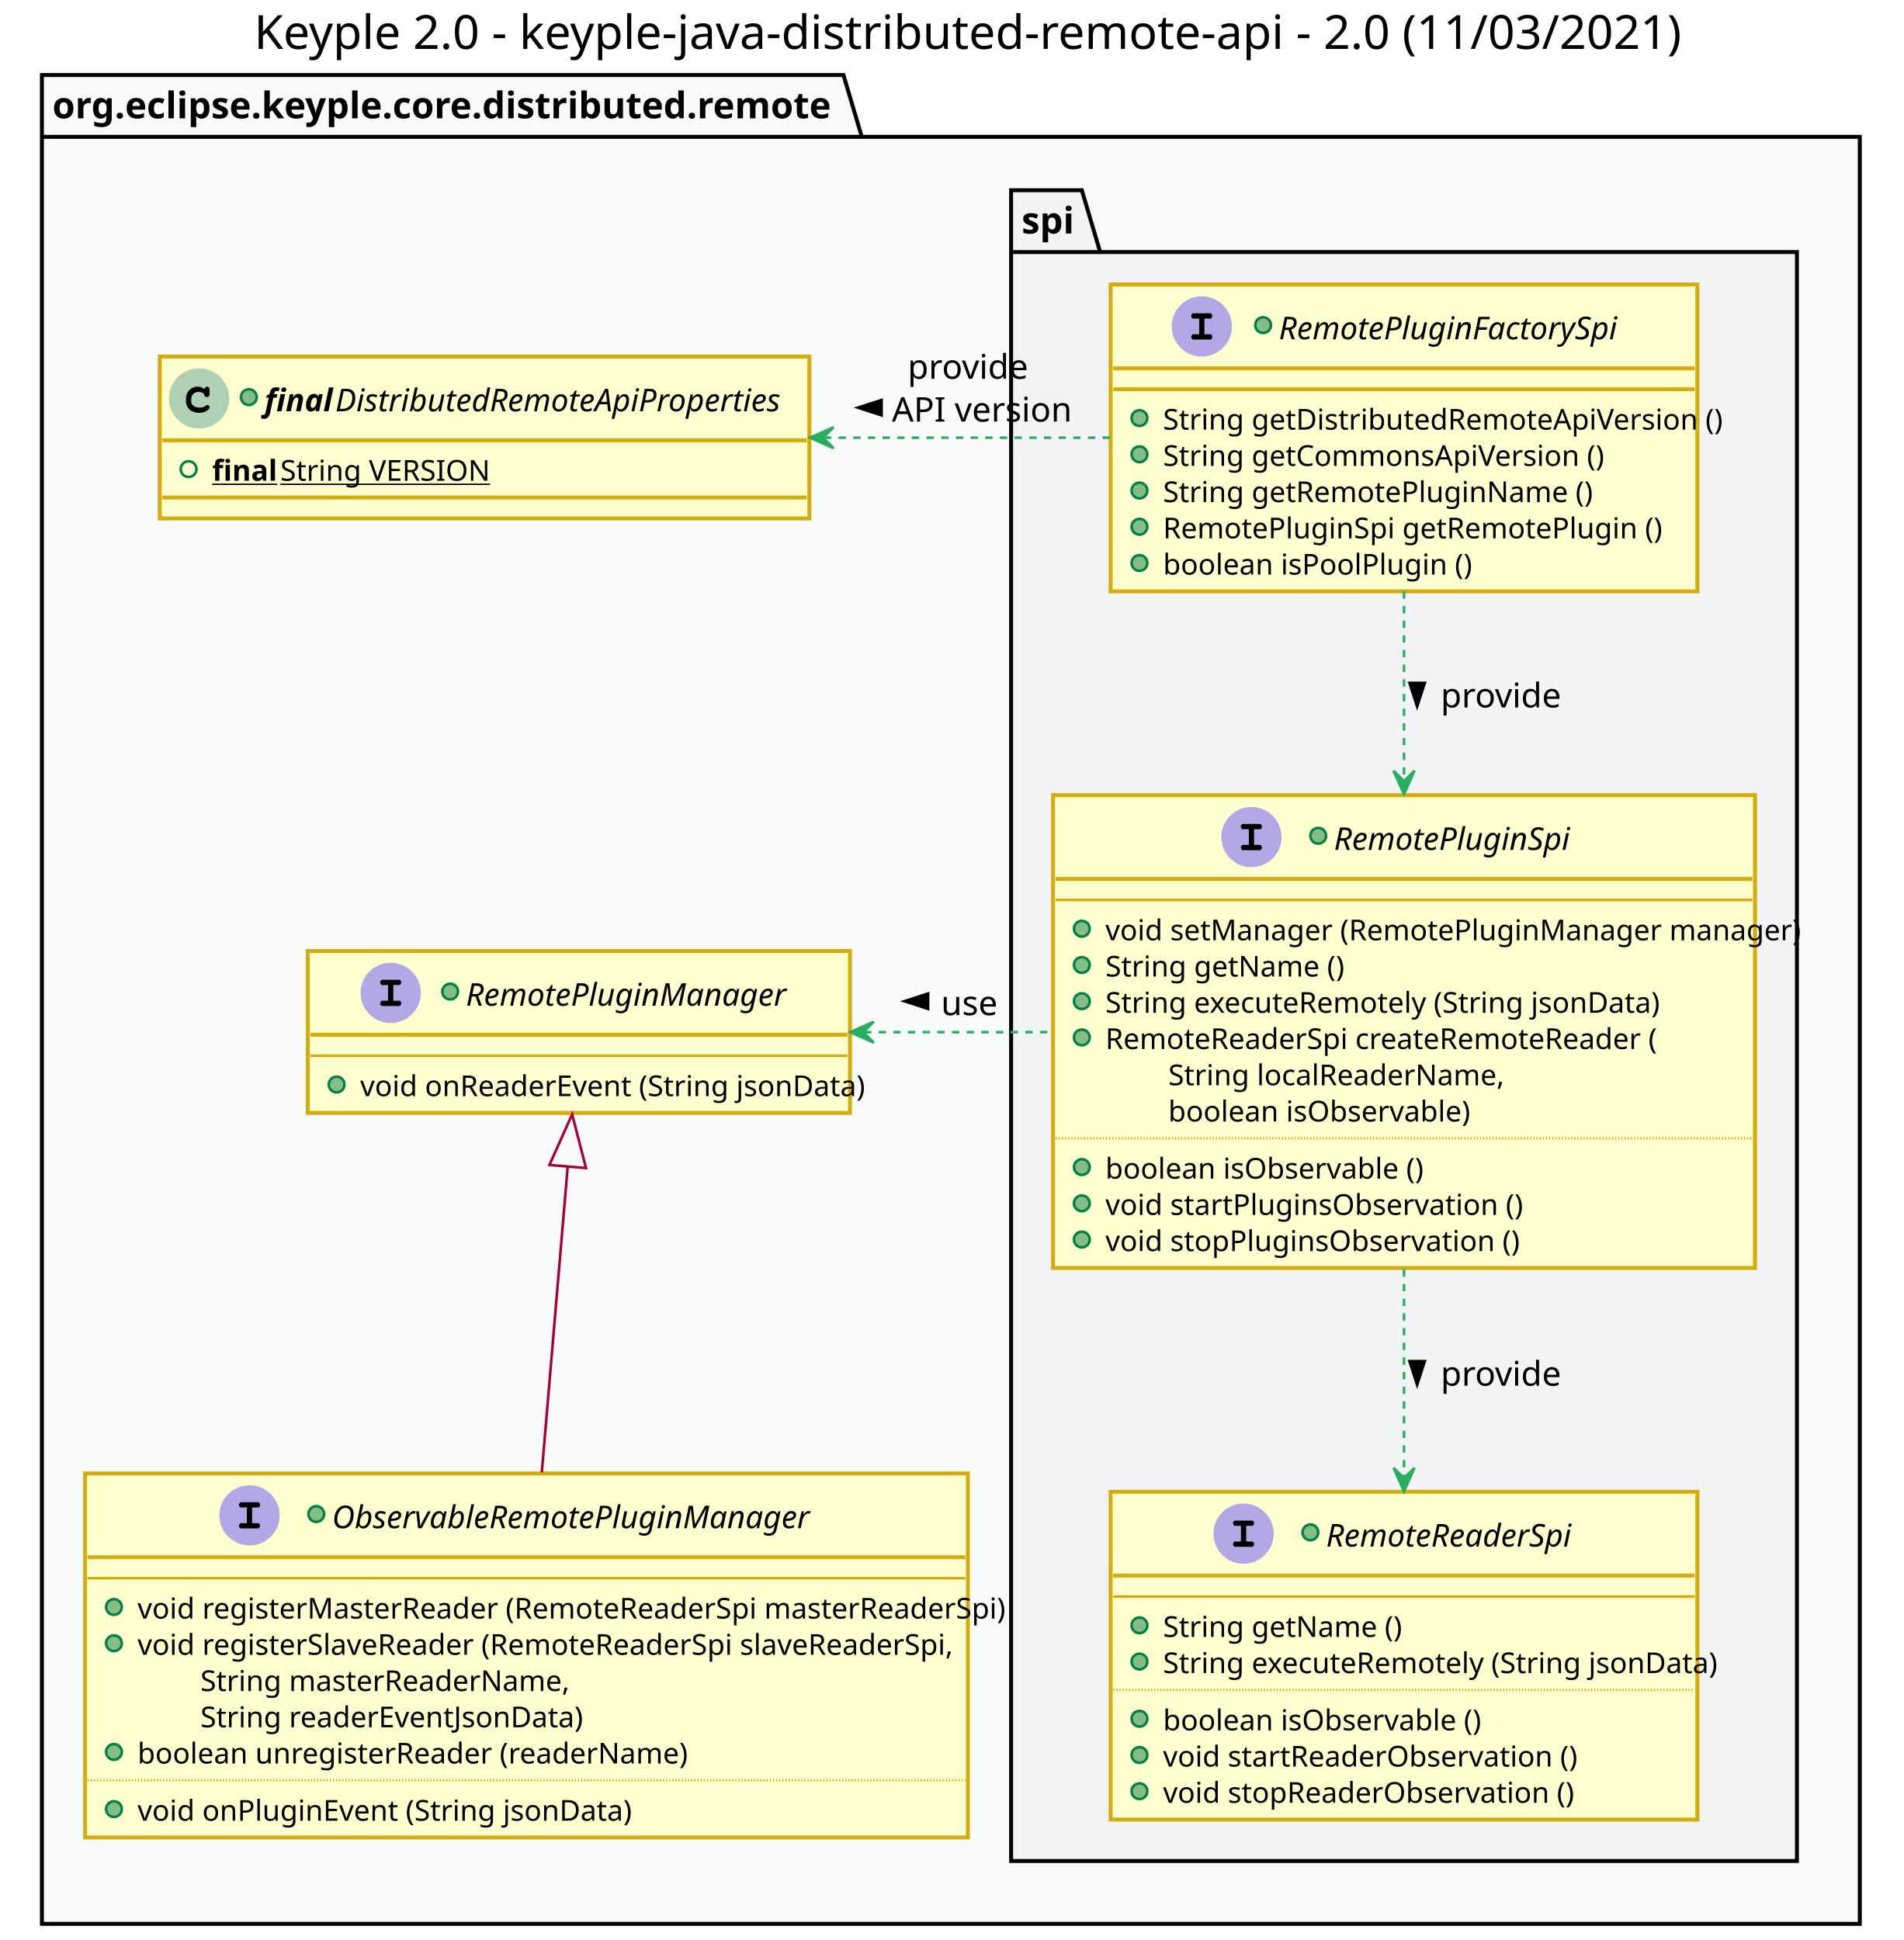
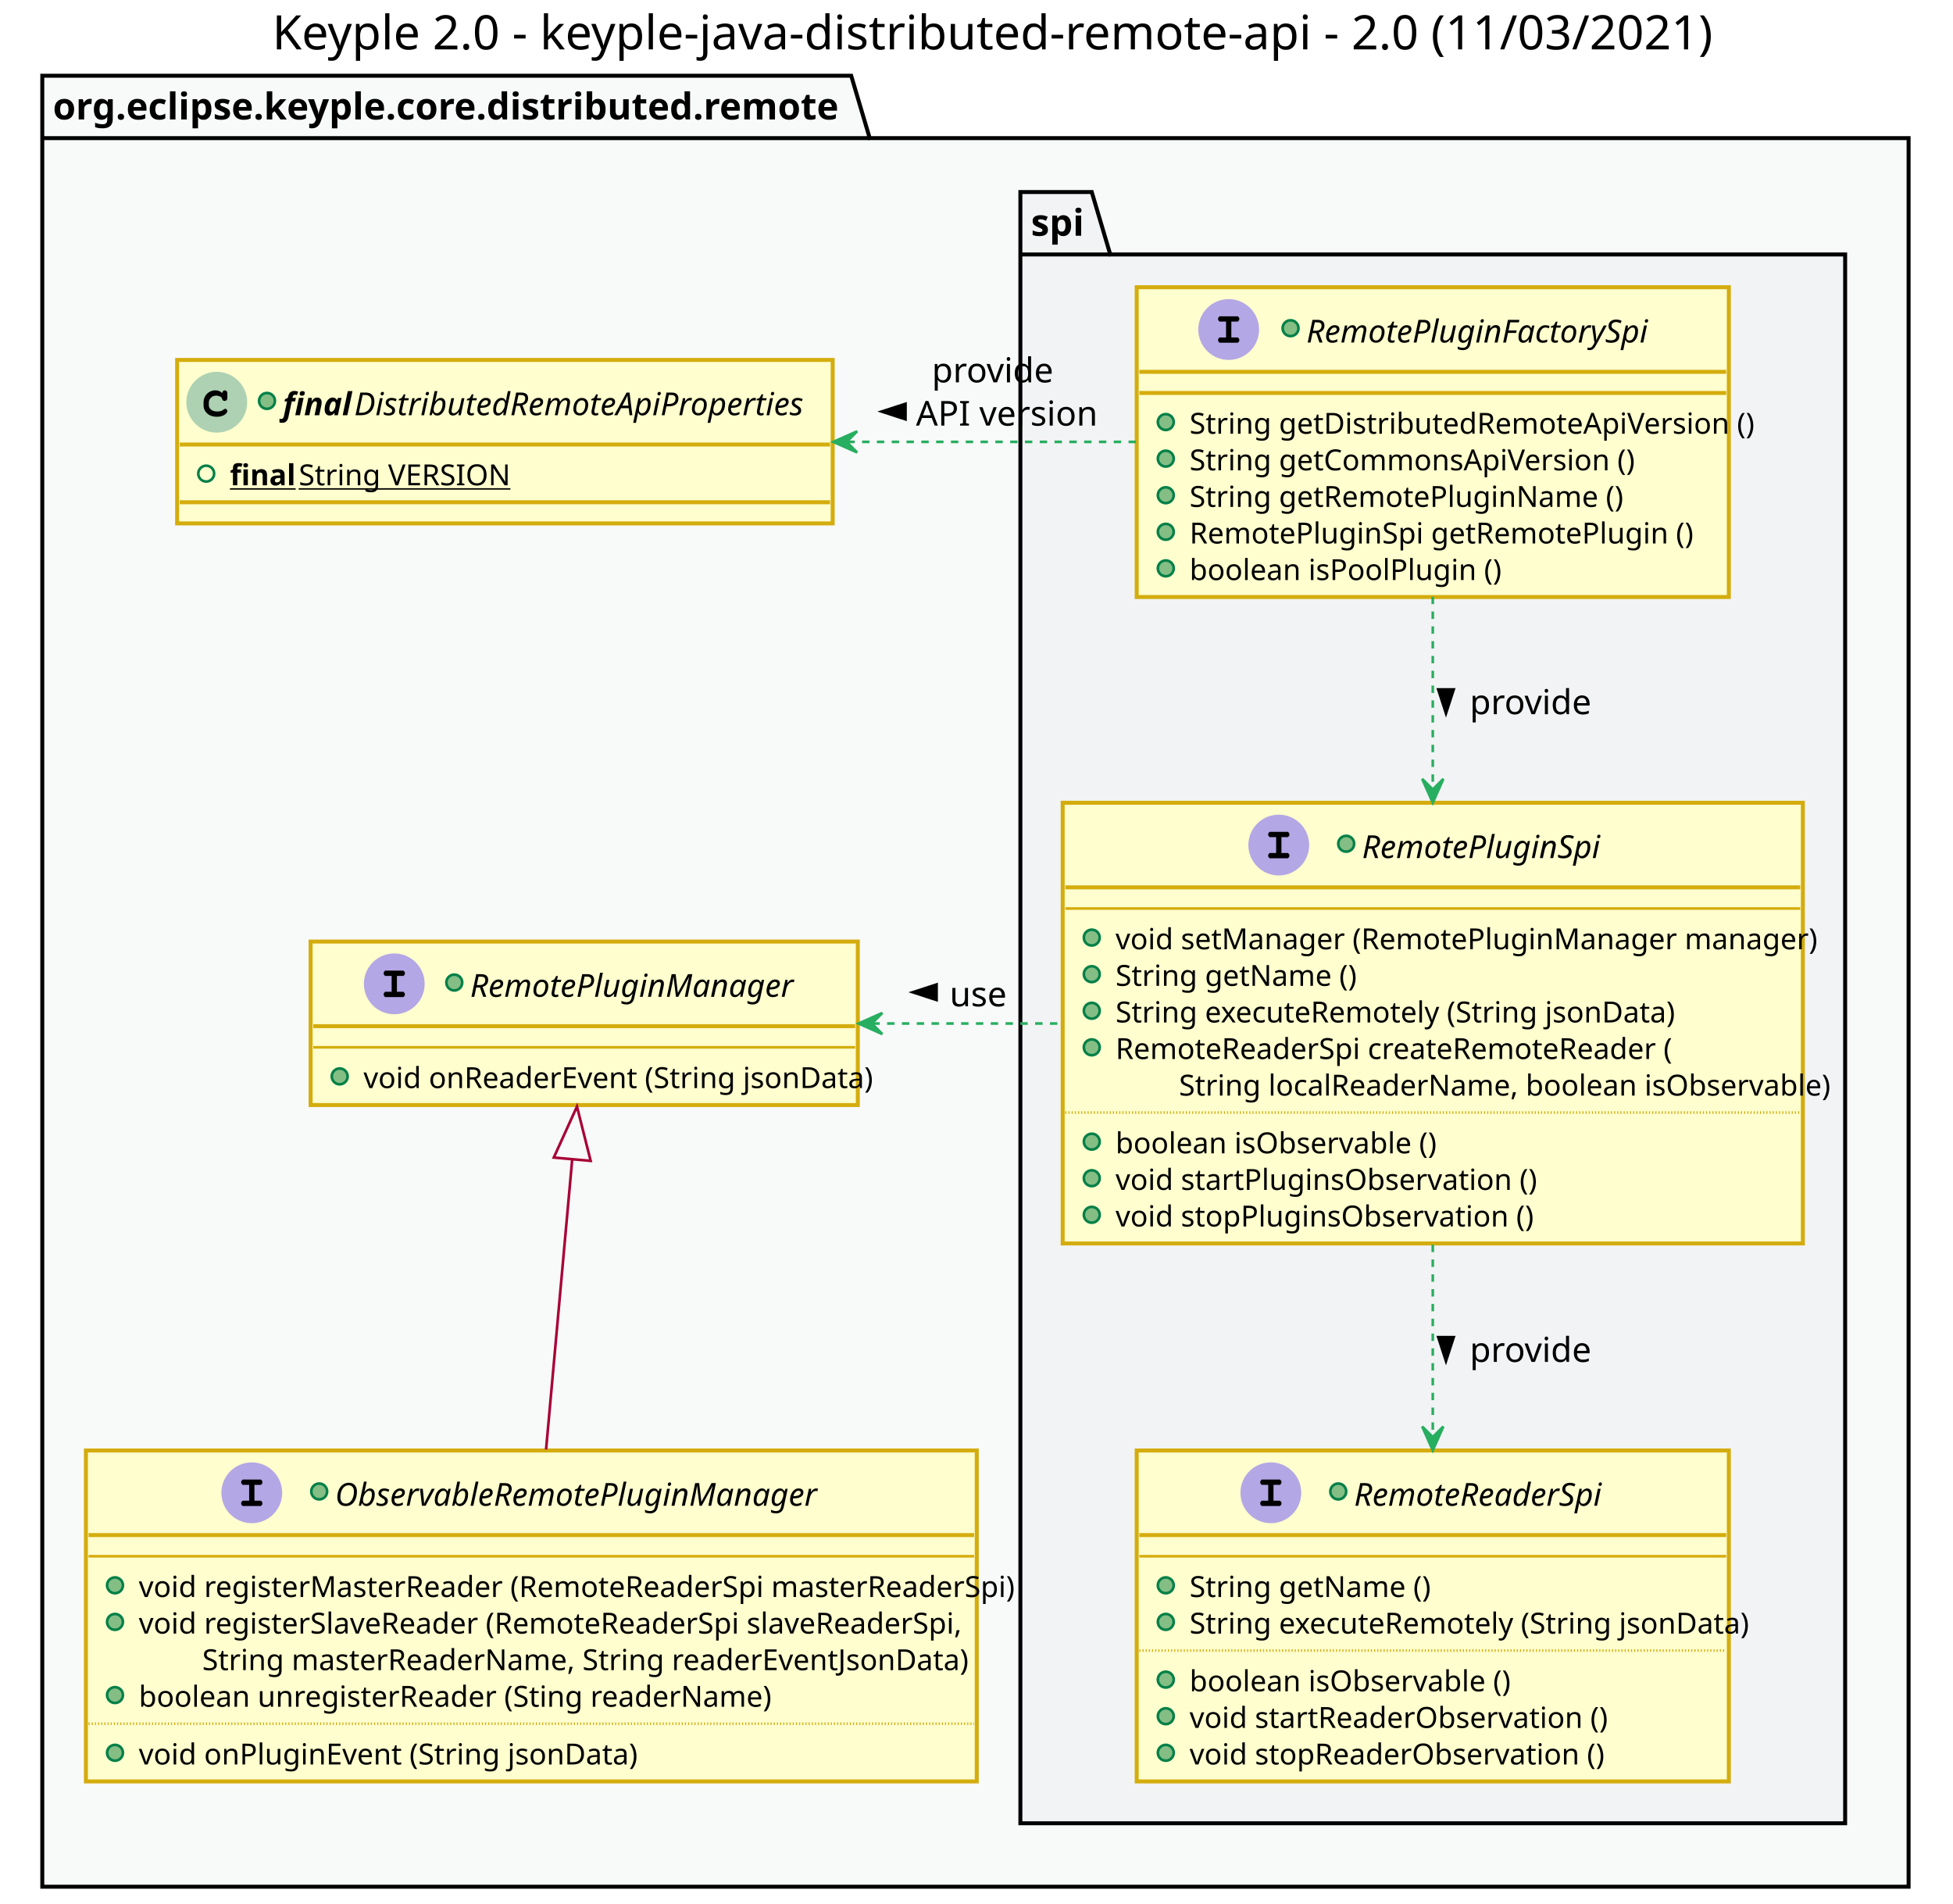
- <svg xmlns="http://www.w3.org/2000/svg" contentScriptType="application/ecmascript" contentStyleType="text/css" height="1852.5px" preserveAspectRatio="none" style="width:1817px;height:1852px;" version="1.1" viewBox="0 0 1817 1852" width="1817.5px" zoomAndPan="magnify">
+ <svg xmlns="http://www.w3.org/2000/svg" contentScriptType="application/ecmascript" contentStyleType="text/css" height="1800px" preserveAspectRatio="none" style="width:1847px;height:1800px;" version="1.1" viewBox="0 0 1847 1800" width="1847.5px" zoomAndPan="magnify">
  <defs />
  <g>
-     <text fill="#000000" font-family="sans-serif" font-size="45" lengthAdjust="spacing" textLength="1300" x="242.5" y="46.714">Keyple 2.0 - keyple-java-distributed-remote-api - 2.0 (11/03/2021)</text>
-     <polygon fill="#F8F9F9" points="40,71.602,805,71.602,822.5,130.625,1775,130.625,1775,1836.602,40,1836.602,40,71.602" style="stroke:#000000;stroke-width:3.75;" />
+     <text fill="#000000" font-family="sans-serif" font-size="45" lengthAdjust="spacing" textLength="1300" x="257.5" y="46.714">Keyple 2.0 - keyple-java-distributed-remote-api - 2.0 (11/03/2021)</text>
+     <polygon fill="#F8F9F9" points="40,71.602,805,71.602,822.5,130.625,1805,130.625,1805,1784.102,40,1784.102,40,71.602" style="stroke:#000000;stroke-width:3.75;" />
    <line style="stroke:#000000;stroke-width:3.75;" x1="40" x2="822.5" y1="130.625" y2="130.625" />
    <text fill="#000000" font-family="sans-serif" font-size="35" font-weight="bold" lengthAdjust="spacing" textLength="750" x="50" y="112.935">org.eclipse.keyple.core.distributed.remote</text>
-     <polygon fill="#F2F3F4" points="965,181.602,1032.5,181.602,1050,240.625,1715,240.625,1715,1776.602,965,1776.602,965,181.602" style="stroke:#000000;stroke-width:3.75;" />
+     <polygon fill="#F2F3F4" points="965,181.602,1032.5,181.602,1050,240.625,1745,240.625,1745,1724.102,965,1724.102,965,181.602" style="stroke:#000000;stroke-width:3.75;" />
    <line style="stroke:#000000;stroke-width:3.75;" x1="965" x2="1050" y1="240.625" y2="240.625" />
    <text fill="#000000" font-family="sans-serif" font-size="35" font-weight="bold" lengthAdjust="spacing" textLength="52.5" x="975" y="222.935">spi</text>
-     <rect codeLine="48" fill="#FEFECE" height="154.59" id="ApiProperties" style="stroke:#D4AC0D;stroke-width:3.75;" width="620" x="152.5" y="340.352" />
-     <ellipse cx="190" cy="380.352" fill="#ADD1B2" rx="27.5" ry="27.5" style="stroke:#ADD1B2;stroke-width:2.5;" />
-     <path d="M195,371.602 Q195.508,370.352 196.094,369.727 Q196.68,369.102 197.344,369.102 Q198.516,369.102 199.258,369.805 Q200,370.508 200,372.148 L200,376.055 Q200,377.695 199.297,378.398 Q198.594,379.102 197.5,379.102 Q196.523,379.102 195.898,378.672 Q195.273,378.242 195,377.109 Q194.883,376.328 194.453,375.898 Q193.672,375.078 192.266,374.609 Q190.859,374.102 189.453,374.102 Q187.695,374.102 186.211,374.805 Q184.766,375.508 183.633,377.07 Q182.5,378.633 182.5,380.781 L182.5,383.086 Q182.5,385.664 184.609,387.383 Q186.719,389.102 190.469,389.102 Q192.695,389.102 194.258,388.594 Q195.156,388.32 196.172,387.422 Q196.836,386.914 197.188,386.758 Q197.539,386.602 197.969,386.602 Q198.789,386.602 199.375,387.266 Q200,387.891 200,388.789 Q200,389.648 199.141,390.664 Q197.891,392.148 195.898,392.969 Q193.281,394.102 190.078,394.102 Q186.328,394.102 183.32,392.617 Q180.898,391.445 179.18,388.906 Q177.5,386.367 177.5,383.359 L177.5,380.625 Q177.5,377.5 178.984,374.766 Q180.508,372.031 183.125,370.586 Q185.781,369.102 188.75,369.102 Q190.547,369.102 192.109,369.727 Q193.672,370.352 195,371.602 Z " fill="#000000" />
-     <ellipse cx="237.5" cy="379.102" fill="#84BE84" rx="7.5" ry="7.5" style="stroke:#038048;stroke-width:2.5;" />
-     <text fill="#000000" font-family="sans-serif" font-size="30" font-style="italic" font-weight="bold" lengthAdjust="spacing" textLength="60" x="252.5" y="392.627">final</text>
-     <text fill="#000000" font-family="sans-serif" font-size="30" font-style="italic" lengthAdjust="spacing" textLength="445" x="320" y="392.627">DistributedRemoteApiProperties</text>
-     <line style="stroke:#D4AC0D;stroke-width:3.75;" x1="155" x2="770" y1="420.352" y2="420.352" />
-     <ellipse cx="180" cy="447.852" fill="none" rx="7.5" ry="7.5" style="stroke:#038048;stroke-width:2.5;" />
-     <text fill="#000000" font-family="sans-serif" font-size="27.5" font-weight="bold" lengthAdjust="spacing" text-decoration="underline" textLength="57.5" x="202.5" y="458.899">final</text>
-     <text fill="#000000" font-family="sans-serif" font-size="27.5" lengthAdjust="spacing" text-decoration="underline" textLength="190" x="267.5" y="458.899">String VERSION</text>
-     <line style="stroke:#D4AC0D;stroke-width:3.75;" x1="155" x2="770" y1="474.941" y2="474.941" />
-     <rect codeLine="51" fill="#FEFECE" height="154.59" id="RemotePluginManager" style="stroke:#D4AC0D;stroke-width:3.75;" width="517.5" x="293.75" y="907.852" />
-     <ellipse cx="372.875" cy="947.852" fill="#B4A7E5" rx="27.5" ry="27.5" style="stroke:#B4A7E5;stroke-width:2.5;" />
-     <path d="M375.375,940.352 L375.375,955.352 L380.375,955.352 L381.586,955.352 L382.875,956.914 L382.875,957.852 L382.875,958.789 L381.586,960.352 L380.375,960.352 L365.375,960.352 L364.164,960.352 L362.875,958.789 L362.875,957.852 L362.875,956.914 L364.164,955.352 L365.375,955.352 L370.375,955.352 L370.375,940.352 L365.375,940.352 L364.164,940.352 L362.875,938.789 L362.875,937.852 L362.875,936.914 L364.164,935.352 L365.375,935.352 L380.375,935.352 L381.586,935.352 L382.875,936.914 L382.875,937.852 L382.875,938.789 L381.586,940.352 L380.375,940.352 L375.375,940.352 Z " fill="#000000" />
-     <ellipse cx="429.625" cy="946.602" fill="#84BE84" rx="7.5" ry="7.5" style="stroke:#038048;stroke-width:2.5;" />
-     <text fill="#000000" font-family="sans-serif" font-size="30" font-style="italic" lengthAdjust="spacing" textLength="317.5" x="444.625" y="960.127">RemotePluginManager</text>
-     <line style="stroke:#D4AC0D;stroke-width:3.75;" x1="296.25" x2="808.75" y1="987.852" y2="987.852" />
-     <line style="stroke:#D4AC0D;stroke-width:2.5;" x1="296.25" x2="808.75" y1="1007.852" y2="1007.852" />
-     <ellipse cx="321.25" cy="1035.352" fill="#84BE84" rx="7.5" ry="7.5" style="stroke:#038048;stroke-width:2.5;" />
-     <text fill="#000000" font-family="sans-serif" font-size="27.5" lengthAdjust="spacing" textLength="452.5" x="343.75" y="1046.399">void onReaderEvent (String jsonData)</text>
-     <rect codeLine="55" fill="#FEFECE" height="347.539" id="ObservableRemotePluginManager" style="stroke:#D4AC0D;stroke-width:3.75;" width="842.5" x="81.25" y="1406.602" />
-     <ellipse cx="238.125" cy="1446.602" fill="#B4A7E5" rx="27.5" ry="27.5" style="stroke:#B4A7E5;stroke-width:2.5;" />
-     <path d="M240.625,1439.102 L240.625,1454.102 L245.625,1454.102 L246.836,1454.102 L248.125,1455.664 L248.125,1456.602 L248.125,1457.539 L246.836,1459.102 L245.625,1459.102 L230.625,1459.102 L229.414,1459.102 L228.125,1457.539 L228.125,1456.602 L228.125,1455.664 L229.414,1454.102 L230.625,1454.102 L235.625,1454.102 L235.625,1439.102 L230.625,1439.102 L229.414,1439.102 L228.125,1437.539 L228.125,1436.602 L228.125,1435.664 L229.414,1434.102 L230.625,1434.102 L245.625,1434.102 L246.836,1434.102 L248.125,1435.664 L248.125,1436.602 L248.125,1437.539 L246.836,1439.102 L245.625,1439.102 L240.625,1439.102 Z " fill="#000000" />
-     <ellipse cx="301.875" cy="1445.352" fill="#84BE84" rx="7.5" ry="7.5" style="stroke:#038048;stroke-width:2.5;" />
-     <text fill="#000000" font-family="sans-serif" font-size="30" font-style="italic" lengthAdjust="spacing" textLength="480" x="316.875" y="1458.877">ObservableRemotePluginManager</text>
-     <line style="stroke:#D4AC0D;stroke-width:3.75;" x1="83.75" x2="921.25" y1="1486.602" y2="1486.602" />
-     <line style="stroke:#D4AC0D;stroke-width:2.5;" x1="83.75" x2="921.25" y1="1506.602" y2="1506.602" />
-     <ellipse cx="108.75" cy="1534.102" fill="#84BE84" rx="7.5" ry="7.5" style="stroke:#038048;stroke-width:2.5;" />
-     <text fill="#000000" font-family="sans-serif" font-size="27.5" lengthAdjust="spacing" textLength="777.5" x="131.25" y="1545.149">void registerMasterReader (RemoteReaderSpi masterReaderSpi)</text>
-     <ellipse cx="108.75" cy="1568.691" fill="#84BE84" rx="7.5" ry="7.5" style="stroke:#038048;stroke-width:2.5;" />
-     <text fill="#000000" font-family="sans-serif" font-size="27.5" lengthAdjust="spacing" textLength="742.5" x="131.25" y="1579.739">void registerSlaveReader (RemoteReaderSpi slaveReaderSpi,</text>
-     <text fill="#000000" font-family="sans-serif" font-size="27.5" lengthAdjust="spacing" textLength="322.5" x="191.25" y="1614.329">String masterReaderName,</text>
-     <text fill="#000000" font-family="sans-serif" font-size="27.5" lengthAdjust="spacing" textLength="347.5" x="191.25" y="1648.918">String readerEventJsonData)</text>
-     <ellipse cx="108.75" cy="1672.461" fill="#84BE84" rx="7.5" ry="7.5" style="stroke:#038048;stroke-width:2.5;" />
-     <text fill="#000000" font-family="sans-serif" font-size="27.5" lengthAdjust="spacing" textLength="487.5" x="131.25" y="1683.508">boolean unregisterReader (readerName)</text>
-     <line style="stroke:#D4AC0D;stroke-width:2.5;stroke-dasharray:1.0,2.0;" x1="83.75" x2="921.25" y1="1699.551" y2="1699.551" />
-     <ellipse cx="108.75" cy="1727.051" fill="#84BE84" rx="7.5" ry="7.5" style="stroke:#038048;stroke-width:2.5;" />
-     <text fill="#000000" font-family="sans-serif" font-size="27.5" lengthAdjust="spacing" textLength="435" x="131.25" y="1738.098">void onPluginEvent (String jsonData)</text>
-     <rect codeLine="66" fill="#FEFECE" height="292.949" id="RemotePluginFactorySpi" style="stroke:#D4AC0D;stroke-width:3.75;" width="560" x="1060" y="271.602" />
-     <ellipse cx="1147" cy="311.602" fill="#B4A7E5" rx="27.5" ry="27.5" style="stroke:#B4A7E5;stroke-width:2.5;" />
-     <path d="M1149.5,304.102 L1149.5,319.102 L1154.5,319.102 L1155.711,319.102 L1157,320.664 L1157,321.602 L1157,322.539 L1155.711,324.102 L1154.5,324.102 L1139.5,324.102 L1138.289,324.102 L1137,322.539 L1137,321.602 L1137,320.664 L1138.289,319.102 L1139.5,319.102 L1144.5,319.102 L1144.5,304.102 L1139.5,304.102 L1138.289,304.102 L1137,302.539 L1137,301.602 L1137,300.664 L1138.289,299.102 L1139.5,299.102 L1154.5,299.102 L1155.711,299.102 L1157,300.664 L1157,301.602 L1157,302.539 L1155.711,304.102 L1154.5,304.102 L1149.5,304.102 Z " fill="#000000" />
-     <ellipse cx="1205.5" cy="310.352" fill="#84BE84" rx="7.5" ry="7.5" style="stroke:#038048;stroke-width:2.5;" />
-     <text fill="#000000" font-family="sans-serif" font-size="30" font-style="italic" lengthAdjust="spacing" textLength="342.5" x="1220.5" y="323.877">RemotePluginFactorySpi</text>
-     <line style="stroke:#D4AC0D;stroke-width:3.75;" x1="1062.5" x2="1617.5" y1="351.602" y2="351.602" />
-     <line style="stroke:#D4AC0D;stroke-width:3.75;" x1="1062.5" x2="1617.5" y1="371.602" y2="371.602" />
-     <ellipse cx="1087.5" cy="399.102" fill="#84BE84" rx="7.5" ry="7.5" style="stroke:#038048;stroke-width:2.5;" />
-     <text fill="#000000" font-family="sans-serif" font-size="27.5" lengthAdjust="spacing" textLength="495" x="1110" y="410.149">String getDistributedRemoteApiVersion ()</text>
-     <ellipse cx="1087.5" cy="433.691" fill="#84BE84" rx="7.5" ry="7.5" style="stroke:#038048;stroke-width:2.5;" />
-     <text fill="#000000" font-family="sans-serif" font-size="27.5" lengthAdjust="spacing" textLength="395" x="1110" y="444.739">String getCommonsApiVersion ()</text>
-     <ellipse cx="1087.5" cy="468.281" fill="#84BE84" rx="7.5" ry="7.5" style="stroke:#038048;stroke-width:2.5;" />
-     <text fill="#000000" font-family="sans-serif" font-size="27.5" lengthAdjust="spacing" textLength="370" x="1110" y="479.329">String getRemotePluginName ()</text>
-     <ellipse cx="1087.5" cy="502.871" fill="#84BE84" rx="7.5" ry="7.5" style="stroke:#038048;stroke-width:2.5;" />
-     <text fill="#000000" font-family="sans-serif" font-size="27.5" lengthAdjust="spacing" textLength="430" x="1110" y="513.918">RemotePluginSpi getRemotePlugin ()</text>
-     <ellipse cx="1087.5" cy="537.461" fill="#84BE84" rx="7.5" ry="7.5" style="stroke:#038048;stroke-width:2.5;" />
-     <text fill="#000000" font-family="sans-serif" font-size="27.5" lengthAdjust="spacing" textLength="270" x="1110" y="548.508">boolean isPoolPlugin ()</text>
-     <rect codeLine="73" fill="#FEFECE" height="451.309" id="RemotePluginSpi" style="stroke:#D4AC0D;stroke-width:3.75;" width="670" x="1005" y="759.102" />
-     <ellipse cx="1194.375" cy="799.102" fill="#B4A7E5" rx="27.5" ry="27.5" style="stroke:#B4A7E5;stroke-width:2.5;" />
-     <path d="M1196.875,791.602 L1196.875,806.602 L1201.875,806.602 L1203.086,806.602 L1204.375,808.164 L1204.375,809.102 L1204.375,810.039 L1203.086,811.602 L1201.875,811.602 L1186.875,811.602 L1185.664,811.602 L1184.375,810.039 L1184.375,809.102 L1184.375,808.164 L1185.664,806.602 L1186.875,806.602 L1191.875,806.602 L1191.875,791.602 L1186.875,791.602 L1185.664,791.602 L1184.375,790.039 L1184.375,789.102 L1184.375,788.164 L1185.664,786.602 L1186.875,786.602 L1201.875,786.602 L1203.086,786.602 L1204.375,788.164 L1204.375,789.102 L1204.375,790.039 L1203.086,791.602 L1201.875,791.602 L1196.875,791.602 Z " fill="#000000" />
-     <ellipse cx="1258.125" cy="797.852" fill="#84BE84" rx="7.5" ry="7.5" style="stroke:#038048;stroke-width:2.5;" />
-     <text fill="#000000" font-family="sans-serif" font-size="30" font-style="italic" lengthAdjust="spacing" textLength="242.5" x="1273.125" y="811.377">RemotePluginSpi</text>
-     <line style="stroke:#D4AC0D;stroke-width:3.75;" x1="1007.5" x2="1672.5" y1="839.102" y2="839.102" />
-     <line style="stroke:#D4AC0D;stroke-width:2.5;" x1="1007.5" x2="1672.5" y1="859.102" y2="859.102" />
+     <rect codeLine="48" fill="#FEFECE" height="154.59" id="ApiProperties" style="stroke:#D4AC0D;stroke-width:3.75;" width="620" x="167.5" y="340.352" />
+     <ellipse cx="205" cy="380.352" fill="#ADD1B2" rx="27.5" ry="27.5" style="stroke:#ADD1B2;stroke-width:2.5;" />
+     <path d="M210,371.602 Q210.508,370.352 211.094,369.727 Q211.68,369.102 212.344,369.102 Q213.516,369.102 214.258,369.805 Q215,370.508 215,372.148 L215,376.055 Q215,377.695 214.297,378.398 Q213.594,379.102 212.5,379.102 Q211.523,379.102 210.898,378.672 Q210.273,378.242 210,377.109 Q209.883,376.328 209.453,375.898 Q208.672,375.078 207.266,374.609 Q205.859,374.102 204.453,374.102 Q202.695,374.102 201.211,374.805 Q199.766,375.508 198.633,377.07 Q197.5,378.633 197.5,380.781 L197.5,383.086 Q197.5,385.664 199.609,387.383 Q201.719,389.102 205.469,389.102 Q207.695,389.102 209.258,388.594 Q210.156,388.32 211.172,387.422 Q211.836,386.914 212.188,386.758 Q212.539,386.602 212.969,386.602 Q213.789,386.602 214.375,387.266 Q215,387.891 215,388.789 Q215,389.648 214.141,390.664 Q212.891,392.148 210.898,392.969 Q208.281,394.102 205.078,394.102 Q201.328,394.102 198.32,392.617 Q195.898,391.445 194.18,388.906 Q192.5,386.367 192.5,383.359 L192.5,380.625 Q192.5,377.5 193.984,374.766 Q195.508,372.031 198.125,370.586 Q200.781,369.102 203.75,369.102 Q205.547,369.102 207.109,369.727 Q208.672,370.352 210,371.602 Z " fill="#000000" />
+     <ellipse cx="252.5" cy="379.102" fill="#84BE84" rx="7.5" ry="7.5" style="stroke:#038048;stroke-width:2.5;" />
+     <text fill="#000000" font-family="sans-serif" font-size="30" font-style="italic" font-weight="bold" lengthAdjust="spacing" textLength="60" x="267.5" y="392.627">final</text>
+     <text fill="#000000" font-family="sans-serif" font-size="30" font-style="italic" lengthAdjust="spacing" textLength="445" x="335" y="392.627">DistributedRemoteApiProperties</text>
+     <line style="stroke:#D4AC0D;stroke-width:3.75;" x1="170" x2="785" y1="420.352" y2="420.352" />
+     <ellipse cx="195" cy="447.852" rx="7.5" ry="7.5" style="stroke:#038048;stroke-width:2.5;fill:none;" />
+     <text fill="#000000" font-family="sans-serif" font-size="27.5" font-weight="bold" lengthAdjust="spacing" text-decoration="underline" textLength="57.5" x="217.5" y="458.899">final</text>
+     <text fill="#000000" font-family="sans-serif" font-size="27.5" lengthAdjust="spacing" text-decoration="underline" textLength="190" x="282.5" y="458.899">String VERSION</text>
+     <line style="stroke:#D4AC0D;stroke-width:3.75;" x1="170" x2="785" y1="474.941" y2="474.941" />
+     <rect codeLine="51" fill="#FEFECE" height="154.59" id="RemotePluginManager" style="stroke:#D4AC0D;stroke-width:3.75;" width="517.5" x="293.75" y="890.352" />
+     <ellipse cx="372.875" cy="930.352" fill="#B4A7E5" rx="27.5" ry="27.5" style="stroke:#B4A7E5;stroke-width:2.5;" />
+     <path d="M375.375,922.852 L375.375,937.852 L380.375,937.852 L381.586,937.852 L382.875,939.414 L382.875,940.352 L382.875,941.289 L381.586,942.852 L380.375,942.852 L365.375,942.852 L364.164,942.852 L362.875,941.289 L362.875,940.352 L362.875,939.414 L364.164,937.852 L365.375,937.852 L370.375,937.852 L370.375,922.852 L365.375,922.852 L364.164,922.852 L362.875,921.289 L362.875,920.352 L362.875,919.414 L364.164,917.852 L365.375,917.852 L380.375,917.852 L381.586,917.852 L382.875,919.414 L382.875,920.352 L382.875,921.289 L381.586,922.852 L380.375,922.852 L375.375,922.852 Z " fill="#000000" />
+     <ellipse cx="429.625" cy="929.102" fill="#84BE84" rx="7.5" ry="7.5" style="stroke:#038048;stroke-width:2.5;" />
+     <text fill="#000000" font-family="sans-serif" font-size="30" font-style="italic" lengthAdjust="spacing" textLength="317.5" x="444.625" y="942.627">RemotePluginManager</text>
+     <line style="stroke:#D4AC0D;stroke-width:3.75;" x1="296.25" x2="808.75" y1="970.352" y2="970.352" />
+     <line style="stroke:#D4AC0D;stroke-width:2.5;" x1="296.25" x2="808.75" y1="990.352" y2="990.352" />
+     <ellipse cx="321.25" cy="1017.852" fill="#84BE84" rx="7.5" ry="7.5" style="stroke:#038048;stroke-width:2.5;" />
+     <text fill="#000000" font-family="sans-serif" font-size="27.5" lengthAdjust="spacing" textLength="452.5" x="343.75" y="1028.899">void onReaderEvent (String jsonData)</text>
+     <rect codeLine="55" fill="#FEFECE" height="312.949" id="ObservableRemotePluginManager" style="stroke:#D4AC0D;stroke-width:3.75;" width="842.5" x="81.25" y="1371.602" />
+     <ellipse cx="238.125" cy="1411.602" fill="#B4A7E5" rx="27.5" ry="27.5" style="stroke:#B4A7E5;stroke-width:2.5;" />
+     <path d="M240.625,1404.102 L240.625,1419.102 L245.625,1419.102 L246.836,1419.102 L248.125,1420.664 L248.125,1421.602 L248.125,1422.539 L246.836,1424.102 L245.625,1424.102 L230.625,1424.102 L229.414,1424.102 L228.125,1422.539 L228.125,1421.602 L228.125,1420.664 L229.414,1419.102 L230.625,1419.102 L235.625,1419.102 L235.625,1404.102 L230.625,1404.102 L229.414,1404.102 L228.125,1402.539 L228.125,1401.602 L228.125,1400.664 L229.414,1399.102 L230.625,1399.102 L245.625,1399.102 L246.836,1399.102 L248.125,1400.664 L248.125,1401.602 L248.125,1402.539 L246.836,1404.102 L245.625,1404.102 L240.625,1404.102 Z " fill="#000000" />
+     <ellipse cx="301.875" cy="1410.352" fill="#84BE84" rx="7.5" ry="7.5" style="stroke:#038048;stroke-width:2.5;" />
+     <text fill="#000000" font-family="sans-serif" font-size="30" font-style="italic" lengthAdjust="spacing" textLength="480" x="316.875" y="1423.877">ObservableRemotePluginManager</text>
+     <line style="stroke:#D4AC0D;stroke-width:3.75;" x1="83.75" x2="921.25" y1="1451.602" y2="1451.602" />
+     <line style="stroke:#D4AC0D;stroke-width:2.5;" x1="83.75" x2="921.25" y1="1471.602" y2="1471.602" />
+     <ellipse cx="108.75" cy="1499.102" fill="#84BE84" rx="7.5" ry="7.5" style="stroke:#038048;stroke-width:2.5;" />
+     <text fill="#000000" font-family="sans-serif" font-size="27.5" lengthAdjust="spacing" textLength="777.5" x="131.25" y="1510.149">void registerMasterReader (RemoteReaderSpi masterReaderSpi)</text>
+     <ellipse cx="108.75" cy="1533.691" fill="#84BE84" rx="7.5" ry="7.5" style="stroke:#038048;stroke-width:2.5;" />
+     <text fill="#000000" font-family="sans-serif" font-size="27.5" lengthAdjust="spacing" textLength="742.5" x="131.25" y="1544.739">void registerSlaveReader (RemoteReaderSpi slaveReaderSpi,</text>
+     <text fill="#000000" font-family="sans-serif" font-size="27.5" lengthAdjust="spacing" textLength="677.5" x="191.25" y="1579.329">String masterReaderName, String readerEventJsonData)</text>
+     <ellipse cx="108.75" cy="1602.871" fill="#84BE84" rx="7.5" ry="7.5" style="stroke:#038048;stroke-width:2.5;" />
+     <text fill="#000000" font-family="sans-serif" font-size="27.5" lengthAdjust="spacing" textLength="555" x="131.25" y="1613.918">boolean unregisterReader (Sting readerName)</text>
+     <line style="stroke:#D4AC0D;stroke-width:2.5;stroke-dasharray:1.0,2.0;" x1="83.75" x2="921.25" y1="1629.961" y2="1629.961" />
+     <ellipse cx="108.75" cy="1657.461" fill="#84BE84" rx="7.5" ry="7.5" style="stroke:#038048;stroke-width:2.5;" />
+     <text fill="#000000" font-family="sans-serif" font-size="27.5" lengthAdjust="spacing" textLength="435" x="131.25" y="1668.508">void onPluginEvent (String jsonData)</text>
+     <rect codeLine="65" fill="#FEFECE" height="292.949" id="RemotePluginFactorySpi" style="stroke:#D4AC0D;stroke-width:3.75;" width="560" x="1075" y="271.602" />
+     <ellipse cx="1162" cy="311.602" fill="#B4A7E5" rx="27.5" ry="27.5" style="stroke:#B4A7E5;stroke-width:2.5;" />
+     <path d="M1164.5,304.102 L1164.5,319.102 L1169.5,319.102 L1170.711,319.102 L1172,320.664 L1172,321.602 L1172,322.539 L1170.711,324.102 L1169.5,324.102 L1154.5,324.102 L1153.289,324.102 L1152,322.539 L1152,321.602 L1152,320.664 L1153.289,319.102 L1154.5,319.102 L1159.5,319.102 L1159.5,304.102 L1154.5,304.102 L1153.289,304.102 L1152,302.539 L1152,301.602 L1152,300.664 L1153.289,299.102 L1154.5,299.102 L1169.5,299.102 L1170.711,299.102 L1172,300.664 L1172,301.602 L1172,302.539 L1170.711,304.102 L1169.5,304.102 L1164.5,304.102 Z " fill="#000000" />
+     <ellipse cx="1220.5" cy="310.352" fill="#84BE84" rx="7.5" ry="7.5" style="stroke:#038048;stroke-width:2.5;" />
+     <text fill="#000000" font-family="sans-serif" font-size="30" font-style="italic" lengthAdjust="spacing" textLength="342.5" x="1235.5" y="323.877">RemotePluginFactorySpi</text>
+     <line style="stroke:#D4AC0D;stroke-width:3.75;" x1="1077.5" x2="1632.5" y1="351.602" y2="351.602" />
+     <line style="stroke:#D4AC0D;stroke-width:3.75;" x1="1077.5" x2="1632.5" y1="371.602" y2="371.602" />
+     <ellipse cx="1102.5" cy="399.102" fill="#84BE84" rx="7.5" ry="7.5" style="stroke:#038048;stroke-width:2.5;" />
+     <text fill="#000000" font-family="sans-serif" font-size="27.5" lengthAdjust="spacing" textLength="495" x="1125" y="410.149">String getDistributedRemoteApiVersion ()</text>
+     <ellipse cx="1102.5" cy="433.691" fill="#84BE84" rx="7.5" ry="7.5" style="stroke:#038048;stroke-width:2.5;" />
+     <text fill="#000000" font-family="sans-serif" font-size="27.5" lengthAdjust="spacing" textLength="395" x="1125" y="444.739">String getCommonsApiVersion ()</text>
+     <ellipse cx="1102.5" cy="468.281" fill="#84BE84" rx="7.5" ry="7.5" style="stroke:#038048;stroke-width:2.5;" />
+     <text fill="#000000" font-family="sans-serif" font-size="27.5" lengthAdjust="spacing" textLength="370" x="1125" y="479.329">String getRemotePluginName ()</text>
+     <ellipse cx="1102.5" cy="502.871" fill="#84BE84" rx="7.5" ry="7.5" style="stroke:#038048;stroke-width:2.5;" />
+     <text fill="#000000" font-family="sans-serif" font-size="27.5" lengthAdjust="spacing" textLength="430" x="1125" y="513.918">RemotePluginSpi getRemotePlugin ()</text>
+     <ellipse cx="1102.5" cy="537.461" fill="#84BE84" rx="7.5" ry="7.5" style="stroke:#038048;stroke-width:2.5;" />
+     <text fill="#000000" font-family="sans-serif" font-size="27.5" lengthAdjust="spacing" textLength="270" x="1125" y="548.508">boolean isPoolPlugin ()</text>
+     <rect codeLine="72" fill="#FEFECE" height="416.719" id="RemotePluginSpi" style="stroke:#D4AC0D;stroke-width:3.75;" width="700" x="1005" y="759.102" />
+     <ellipse cx="1209.375" cy="799.102" fill="#B4A7E5" rx="27.5" ry="27.5" style="stroke:#B4A7E5;stroke-width:2.5;" />
+     <path d="M1211.875,791.602 L1211.875,806.602 L1216.875,806.602 L1218.086,806.602 L1219.375,808.164 L1219.375,809.102 L1219.375,810.039 L1218.086,811.602 L1216.875,811.602 L1201.875,811.602 L1200.664,811.602 L1199.375,810.039 L1199.375,809.102 L1199.375,808.164 L1200.664,806.602 L1201.875,806.602 L1206.875,806.602 L1206.875,791.602 L1201.875,791.602 L1200.664,791.602 L1199.375,790.039 L1199.375,789.102 L1199.375,788.164 L1200.664,786.602 L1201.875,786.602 L1216.875,786.602 L1218.086,786.602 L1219.375,788.164 L1219.375,789.102 L1219.375,790.039 L1218.086,791.602 L1216.875,791.602 L1211.875,791.602 Z " fill="#000000" />
+     <ellipse cx="1273.125" cy="797.852" fill="#84BE84" rx="7.5" ry="7.5" style="stroke:#038048;stroke-width:2.5;" />
+     <text fill="#000000" font-family="sans-serif" font-size="30" font-style="italic" lengthAdjust="spacing" textLength="242.5" x="1288.125" y="811.377">RemotePluginSpi</text>
+     <line style="stroke:#D4AC0D;stroke-width:3.75;" x1="1007.5" x2="1702.5" y1="839.102" y2="839.102" />
+     <line style="stroke:#D4AC0D;stroke-width:2.5;" x1="1007.5" x2="1702.5" y1="859.102" y2="859.102" />
    <ellipse cx="1032.5" cy="886.602" fill="#84BE84" rx="7.5" ry="7.5" style="stroke:#038048;stroke-width:2.5;" />
    <text fill="#000000" font-family="sans-serif" font-size="27.5" lengthAdjust="spacing" textLength="605" x="1055" y="897.649">void setManager (RemotePluginManager manager)</text>
    <ellipse cx="1032.5" cy="921.191" fill="#84BE84" rx="7.5" ry="7.5" style="stroke:#038048;stroke-width:2.5;" />
    <text fill="#000000" font-family="sans-serif" font-size="27.5" lengthAdjust="spacing" textLength="210" x="1055" y="932.239">String getName ()</text>
    <ellipse cx="1032.5" cy="955.781" fill="#84BE84" rx="7.5" ry="7.5" style="stroke:#038048;stroke-width:2.5;" />
    <text fill="#000000" font-family="sans-serif" font-size="27.5" lengthAdjust="spacing" textLength="495" x="1055" y="966.829">String executeRemotely (String jsonData)</text>
    <ellipse cx="1032.5" cy="990.371" fill="#84BE84" rx="7.5" ry="7.5" style="stroke:#038048;stroke-width:2.5;" />
    <text fill="#000000" font-family="sans-serif" font-size="27.5" lengthAdjust="spacing" textLength="495" x="1055" y="1001.418">RemoteReaderSpi createRemoteReader (</text>
-     <text fill="#000000" font-family="sans-serif" font-size="27.5" lengthAdjust="spacing" textLength="295" x="1115" y="1036.008">String localReaderName,</text>
-     <text fill="#000000" font-family="sans-serif" font-size="27.5" lengthAdjust="spacing" textLength="272.5" x="1115" y="1070.598">boolean isObservable)</text>
-     <line style="stroke:#D4AC0D;stroke-width:2.5;stroke-dasharray:1.0,2.0;" x1="1007.5" x2="1672.5" y1="1086.641" y2="1086.641" />
+     <text fill="#000000" font-family="sans-serif" font-size="27.5" lengthAdjust="spacing" textLength="575" x="1115" y="1036.008">String localReaderName, boolean isObservable)</text>
+     <line style="stroke:#D4AC0D;stroke-width:2.5;stroke-dasharray:1.0,2.0;" x1="1007.5" x2="1702.5" y1="1052.051" y2="1052.051" />
+     <ellipse cx="1032.5" cy="1079.551" fill="#84BE84" rx="7.5" ry="7.5" style="stroke:#038048;stroke-width:2.5;" />
+     <text fill="#000000" font-family="sans-serif" font-size="27.5" lengthAdjust="spacing" textLength="290" x="1055" y="1090.598">boolean isObservable ()</text>
    <ellipse cx="1032.5" cy="1114.141" fill="#84BE84" rx="7.5" ry="7.5" style="stroke:#038048;stroke-width:2.5;" />
-     <text fill="#000000" font-family="sans-serif" font-size="27.5" lengthAdjust="spacing" textLength="290" x="1055" y="1125.188">boolean isObservable ()</text>
+     <text fill="#000000" font-family="sans-serif" font-size="27.5" lengthAdjust="spacing" textLength="372.5" x="1055" y="1125.188">void startPluginsObservation ()</text>
    <ellipse cx="1032.5" cy="1148.73" fill="#84BE84" rx="7.5" ry="7.5" style="stroke:#038048;stroke-width:2.5;" />
-     <text fill="#000000" font-family="sans-serif" font-size="27.5" lengthAdjust="spacing" textLength="372.5" x="1055" y="1159.778">void startPluginsObservation ()</text>
-     <ellipse cx="1032.5" cy="1183.32" fill="#84BE84" rx="7.5" ry="7.5" style="stroke:#038048;stroke-width:2.5;" />
-     <text fill="#000000" font-family="sans-serif" font-size="27.5" lengthAdjust="spacing" textLength="370" x="1055" y="1194.368">void stopPluginsObservation ()</text>
-     <rect codeLine="86" fill="#FEFECE" height="312.949" id="RemoteReaderSpi" style="stroke:#D4AC0D;stroke-width:3.75;" width="560" x="1060" y="1424.102" />
-     <ellipse cx="1186.875" cy="1464.102" fill="#B4A7E5" rx="27.5" ry="27.5" style="stroke:#B4A7E5;stroke-width:2.5;" />
-     <path d="M1189.375,1456.602 L1189.375,1471.602 L1194.375,1471.602 L1195.586,1471.602 L1196.875,1473.164 L1196.875,1474.102 L1196.875,1475.039 L1195.586,1476.602 L1194.375,1476.602 L1179.375,1476.602 L1178.164,1476.602 L1176.875,1475.039 L1176.875,1474.102 L1176.875,1473.164 L1178.164,1471.602 L1179.375,1471.602 L1184.375,1471.602 L1184.375,1456.602 L1179.375,1456.602 L1178.164,1456.602 L1176.875,1455.039 L1176.875,1454.102 L1176.875,1453.164 L1178.164,1451.602 L1179.375,1451.602 L1194.375,1451.602 L1195.586,1451.602 L1196.875,1453.164 L1196.875,1454.102 L1196.875,1455.039 L1195.586,1456.602 L1194.375,1456.602 L1189.375,1456.602 Z " fill="#000000" />
-     <ellipse cx="1250.625" cy="1462.852" fill="#84BE84" rx="7.5" ry="7.5" style="stroke:#038048;stroke-width:2.5;" />
-     <text fill="#000000" font-family="sans-serif" font-size="30" font-style="italic" lengthAdjust="spacing" textLength="257.5" x="1265.625" y="1476.377">RemoteReaderSpi</text>
-     <line style="stroke:#D4AC0D;stroke-width:3.75;" x1="1062.5" x2="1617.5" y1="1504.102" y2="1504.102" />
-     <line style="stroke:#D4AC0D;stroke-width:2.5;" x1="1062.5" x2="1617.5" y1="1524.102" y2="1524.102" />
-     <ellipse cx="1087.5" cy="1551.602" fill="#84BE84" rx="7.5" ry="7.5" style="stroke:#038048;stroke-width:2.5;" />
-     <text fill="#000000" font-family="sans-serif" font-size="27.5" lengthAdjust="spacing" textLength="210" x="1110" y="1562.649">String getName ()</text>
-     <ellipse cx="1087.5" cy="1586.191" fill="#84BE84" rx="7.5" ry="7.5" style="stroke:#038048;stroke-width:2.5;" />
-     <text fill="#000000" font-family="sans-serif" font-size="27.5" lengthAdjust="spacing" textLength="495" x="1110" y="1597.239">String executeRemotely (String jsonData)</text>
-     <line style="stroke:#D4AC0D;stroke-width:2.5;stroke-dasharray:1.0,2.0;" x1="1062.5" x2="1617.5" y1="1613.281" y2="1613.281" />
-     <ellipse cx="1087.5" cy="1640.781" fill="#84BE84" rx="7.5" ry="7.5" style="stroke:#038048;stroke-width:2.5;" />
-     <text fill="#000000" font-family="sans-serif" font-size="27.5" lengthAdjust="spacing" textLength="290" x="1110" y="1651.829">boolean isObservable ()</text>
-     <ellipse cx="1087.5" cy="1675.371" fill="#84BE84" rx="7.5" ry="7.5" style="stroke:#038048;stroke-width:2.5;" />
-     <text fill="#000000" font-family="sans-serif" font-size="27.5" lengthAdjust="spacing" textLength="375" x="1110" y="1686.418">void startReaderObservation ()</text>
-     <ellipse cx="1087.5" cy="1709.961" fill="#84BE84" rx="7.5" ry="7.5" style="stroke:#038048;stroke-width:2.5;" />
-     <text fill="#000000" font-family="sans-serif" font-size="27.5" lengthAdjust="spacing" textLength="372.5" x="1110" y="1721.008">void stopReaderObservation ()</text>
-     <path d="M541.82,1113.869 C534.612,1198.927 525.008,1312.262 517.095,1405.627 " fill="none" id="RemotePluginManager-backto-ObservableRemotePluginManager" style="stroke:#A80036;stroke-width:2.5;" />
-     <polygon fill="none" points="524.405,1112.119,546.065,1063.777,559.28,1115.074,524.405,1112.119" style="stroke:#A80036;stroke-width:2.5;" />
-     <path codeLine="100" d="M786.3,417.852 C876.07,417.852 972.745,417.852 1059.797,417.852 " fill="none" id="ApiProperties-backto-RemotePluginFactorySpi" style="stroke:#27AE60;stroke-width:2.5;stroke-dasharray:7.0,7.0;" />
-     <polygon fill="#27AE60" points="773.107,417.852,795.607,427.852,785.607,417.852,795.607,407.852,773.107,417.852" style="stroke:#27AE60;stroke-width:2.5;" />
-     <text fill="#000000" font-family="sans-serif" font-size="32.5" lengthAdjust="spacing" textLength="100" x="866.25" y="361.589">provide</text>
-     <polygon fill="#000000" points="818.75,389.17,841.363,396.517,841.363,381.823,818.75,389.17" style="stroke:#000000;stroke-width:2.5;" />
-     <text fill="#000000" font-family="sans-serif" font-size="32.5" lengthAdjust="spacing" textLength="162.5" x="851.25" y="402.468">API version</text>
-     <path codeLine="101" d="M1340,564.479 C1340,619.484 1340,683.752 1340,745.179 " fill="none" id="RemotePluginFactorySpi-to-RemotePluginSpi" style="stroke:#27AE60;stroke-width:2.5;stroke-dasharray:7.0,7.0;" />
-     <polygon fill="#27AE60" points="1340,758.239,1350,735.739,1340,745.739,1330,735.739,1340,758.239" style="stroke:#27AE60;stroke-width:2.5;" />
-     <polygon fill="#000000" points="1352.5,674.541,1359.847,651.928,1345.153,651.928,1352.5,674.541" style="stroke:#000000;stroke-width:2.5;" />
-     <text fill="#000000" font-family="sans-serif" font-size="32.5" lengthAdjust="spacing" textLength="100" x="1375" y="675.339">provide</text>
-     <path codeLine="103" d="M1340,1211.747 C1340,1277.789 1340,1348.887 1340,1410.699 " fill="none" id="RemotePluginSpi-to-RemoteReaderSpi" style="stroke:#27AE60;stroke-width:2.5;stroke-dasharray:7.0,7.0;" />
-     <polygon fill="#27AE60" points="1340,1423.744,1350,1401.244,1340,1411.244,1330,1401.244,1340,1423.744" style="stroke:#27AE60;stroke-width:2.5;" />
-     <polygon fill="#000000" points="1352.5,1322.041,1359.847,1299.428,1345.153,1299.428,1352.5,1322.041" style="stroke:#000000;stroke-width:2.5;" />
-     <text fill="#000000" font-family="sans-serif" font-size="32.5" lengthAdjust="spacing" textLength="100" x="1375" y="1322.839">provide</text>
-     <path codeLine="104" d="M824.57,985.352 C882.71,985.352 944.778,985.352 1004.972,985.352 " fill="none" id="RemotePluginManager-backto-RemotePluginSpi" style="stroke:#27AE60;stroke-width:2.5;stroke-dasharray:7.0,7.0;" />
-     <polygon fill="#27AE60" points="811.447,985.352,833.947,995.352,823.947,985.352,833.947,975.352,811.447,985.352" style="stroke:#27AE60;stroke-width:2.5;" />
-     <polygon fill="#000000" points="863.125,955.791,885.738,963.138,885.738,948.444,863.125,955.791" style="stroke:#000000;stroke-width:2.5;" />
-     <text fill="#000000" font-family="sans-serif" font-size="32.5" lengthAdjust="spacing" textLength="52.5" x="898.125" y="969.089">use</text>
+     <text fill="#000000" font-family="sans-serif" font-size="27.5" lengthAdjust="spacing" textLength="370" x="1055" y="1159.778">void stopPluginsObservation ()</text>
+     <rect codeLine="84" fill="#FEFECE" height="312.949" id="RemoteReaderSpi" style="stroke:#D4AC0D;stroke-width:3.75;" width="560" x="1075" y="1371.602" />
+     <ellipse cx="1201.875" cy="1411.602" fill="#B4A7E5" rx="27.5" ry="27.5" style="stroke:#B4A7E5;stroke-width:2.5;" />
+     <path d="M1204.375,1404.102 L1204.375,1419.102 L1209.375,1419.102 L1210.586,1419.102 L1211.875,1420.664 L1211.875,1421.602 L1211.875,1422.539 L1210.586,1424.102 L1209.375,1424.102 L1194.375,1424.102 L1193.164,1424.102 L1191.875,1422.539 L1191.875,1421.602 L1191.875,1420.664 L1193.164,1419.102 L1194.375,1419.102 L1199.375,1419.102 L1199.375,1404.102 L1194.375,1404.102 L1193.164,1404.102 L1191.875,1402.539 L1191.875,1401.602 L1191.875,1400.664 L1193.164,1399.102 L1194.375,1399.102 L1209.375,1399.102 L1210.586,1399.102 L1211.875,1400.664 L1211.875,1401.602 L1211.875,1402.539 L1210.586,1404.102 L1209.375,1404.102 L1204.375,1404.102 Z " fill="#000000" />
+     <ellipse cx="1265.625" cy="1410.352" fill="#84BE84" rx="7.5" ry="7.5" style="stroke:#038048;stroke-width:2.5;" />
+     <text fill="#000000" font-family="sans-serif" font-size="30" font-style="italic" lengthAdjust="spacing" textLength="257.5" x="1280.625" y="1423.877">RemoteReaderSpi</text>
+     <line style="stroke:#D4AC0D;stroke-width:3.75;" x1="1077.5" x2="1632.5" y1="1451.602" y2="1451.602" />
+     <line style="stroke:#D4AC0D;stroke-width:2.5;" x1="1077.5" x2="1632.5" y1="1471.602" y2="1471.602" />
+     <ellipse cx="1102.5" cy="1499.102" fill="#84BE84" rx="7.5" ry="7.5" style="stroke:#038048;stroke-width:2.5;" />
+     <text fill="#000000" font-family="sans-serif" font-size="27.5" lengthAdjust="spacing" textLength="210" x="1125" y="1510.149">String getName ()</text>
+     <ellipse cx="1102.5" cy="1533.691" fill="#84BE84" rx="7.5" ry="7.5" style="stroke:#038048;stroke-width:2.5;" />
+     <text fill="#000000" font-family="sans-serif" font-size="27.5" lengthAdjust="spacing" textLength="495" x="1125" y="1544.739">String executeRemotely (String jsonData)</text>
+     <line style="stroke:#D4AC0D;stroke-width:2.5;stroke-dasharray:1.0,2.0;" x1="1077.5" x2="1632.5" y1="1560.781" y2="1560.781" />
+     <ellipse cx="1102.5" cy="1588.281" fill="#84BE84" rx="7.5" ry="7.5" style="stroke:#038048;stroke-width:2.5;" />
+     <text fill="#000000" font-family="sans-serif" font-size="27.5" lengthAdjust="spacing" textLength="290" x="1125" y="1599.329">boolean isObservable ()</text>
+     <ellipse cx="1102.5" cy="1622.871" fill="#84BE84" rx="7.5" ry="7.5" style="stroke:#038048;stroke-width:2.5;" />
+     <text fill="#000000" font-family="sans-serif" font-size="27.5" lengthAdjust="spacing" textLength="375" x="1125" y="1633.918">void startReaderObservation ()</text>
+     <ellipse cx="1102.5" cy="1657.461" fill="#84BE84" rx="7.5" ry="7.5" style="stroke:#038048;stroke-width:2.5;" />
+     <text fill="#000000" font-family="sans-serif" font-size="27.5" lengthAdjust="spacing" textLength="372.5" x="1125" y="1668.508">void stopReaderObservation ()</text>
+     <path d="M541.097,1096.927 C533.773,1178.219 524.212,1284.349 516.438,1370.639 " fill="none" id="RemotePluginManager-backto-ObservableRemotePluginManager" style="stroke:#A80036;stroke-width:2.5;" />
+     <polygon fill="none" points="523.737,1094.587,545.653,1046.359,558.595,1097.727,523.737,1094.587" style="stroke:#A80036;stroke-width:2.5;" />
+     <path codeLine="98" d="M801.3,417.852 C891.07,417.852 987.745,417.852 1074.797,417.852 " fill="none" id="ApiProperties-backto-RemotePluginFactorySpi" style="stroke:#27AE60;stroke-width:2.5;stroke-dasharray:7.0,7.0;" />
+     <polygon fill="#27AE60" points="788.107,417.852,810.607,427.852,800.607,417.852,810.607,407.852,788.107,417.852" style="stroke:#27AE60;stroke-width:2.5;" />
+     <text fill="#000000" font-family="sans-serif" font-size="32.5" lengthAdjust="spacing" textLength="100" x="881.25" y="361.589">provide</text>
+     <polygon fill="#000000" points="833.75,389.17,856.363,396.517,856.363,381.823,833.75,389.17" style="stroke:#000000;stroke-width:2.5;" />
+     <text fill="#000000" font-family="sans-serif" font-size="32.5" lengthAdjust="spacing" textLength="162.5" x="866.25" y="402.468">API version</text>
+     <path codeLine="99" d="M1355,564.257 C1355,619.904 1355,684.832 1355,746.037 " fill="none" id="RemotePluginFactorySpi-to-RemotePluginSpi" style="stroke:#27AE60;stroke-width:2.5;stroke-dasharray:7.0,7.0;" />
+     <polygon fill="#27AE60" points="1355,759.037,1365,736.537,1355,746.537,1345,736.537,1355,759.037" style="stroke:#27AE60;stroke-width:2.5;" />
+     <polygon fill="#000000" points="1367.5,674.541,1374.847,651.928,1360.153,651.928,1367.5,674.541" style="stroke:#000000;stroke-width:2.5;" />
+     <text fill="#000000" font-family="sans-serif" font-size="32.5" lengthAdjust="spacing" textLength="100" x="1390" y="675.339">provide</text>
+     <path codeLine="101" d="M1355,1177.014 C1355,1236.897 1355,1301.497 1355,1358.609 " fill="none" id="RemotePluginSpi-to-RemoteReaderSpi" style="stroke:#27AE60;stroke-width:2.5;stroke-dasharray:7.0,7.0;" />
+     <polygon fill="#27AE60" points="1355,1371.432,1365,1348.932,1355,1358.932,1345,1348.932,1355,1371.432" style="stroke:#27AE60;stroke-width:2.5;" />
+     <polygon fill="#000000" points="1367.5,1287.041,1374.847,1264.428,1360.153,1264.428,1367.5,1287.041" style="stroke:#000000;stroke-width:2.5;" />
+     <text fill="#000000" font-family="sans-serif" font-size="32.5" lengthAdjust="spacing" textLength="100" x="1390" y="1287.839">provide</text>
+     <path codeLine="102" d="M824.957,967.852 C882.638,967.852 944.29,967.852 1004.403,967.852 " fill="none" id="RemotePluginManager-backto-RemotePluginSpi" style="stroke:#27AE60;stroke-width:2.5;stroke-dasharray:7.0,7.0;" />
+     <polygon fill="#27AE60" points="811.94,967.852,834.44,977.852,824.44,967.852,834.44,957.852,811.94,967.852" style="stroke:#27AE60;stroke-width:2.5;" />
+     <polygon fill="#000000" points="863.125,938.291,885.738,945.638,885.738,930.944,863.125,938.291" style="stroke:#000000;stroke-width:2.5;" />
+     <text fill="#000000" font-family="sans-serif" font-size="32.5" lengthAdjust="spacing" textLength="52.5" x="898.125" y="951.589">use</text>
  </g>
</svg>
